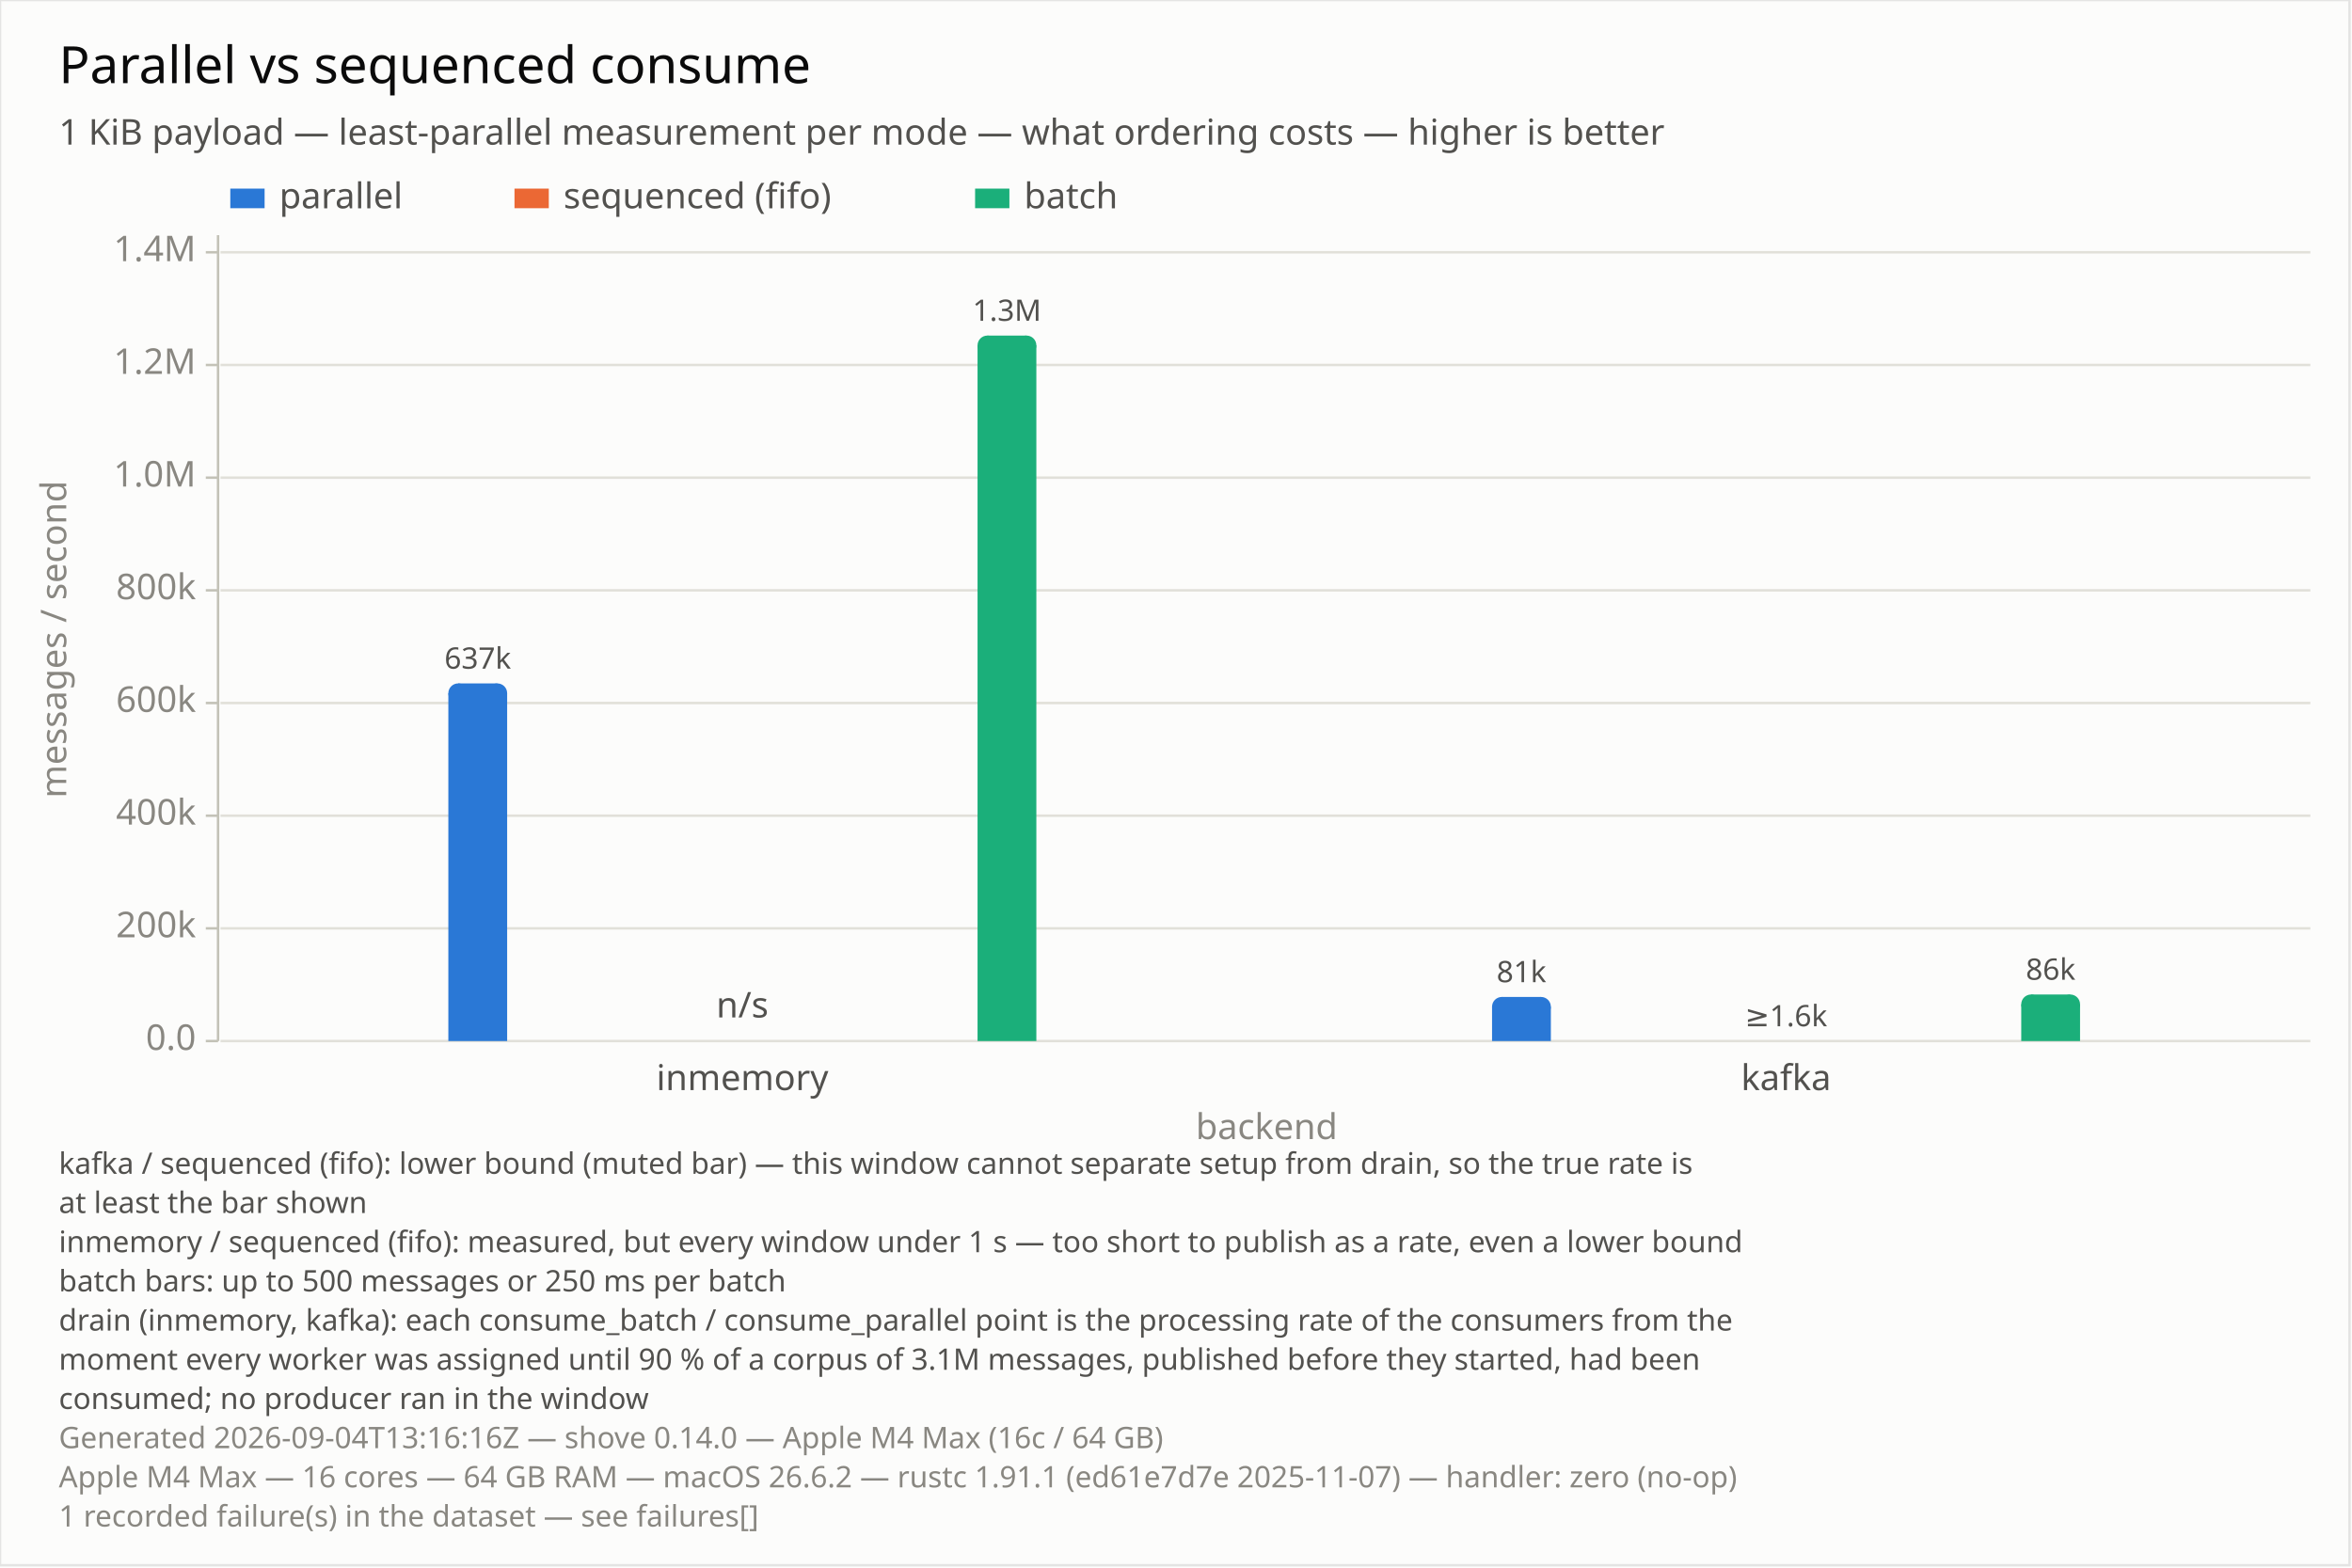
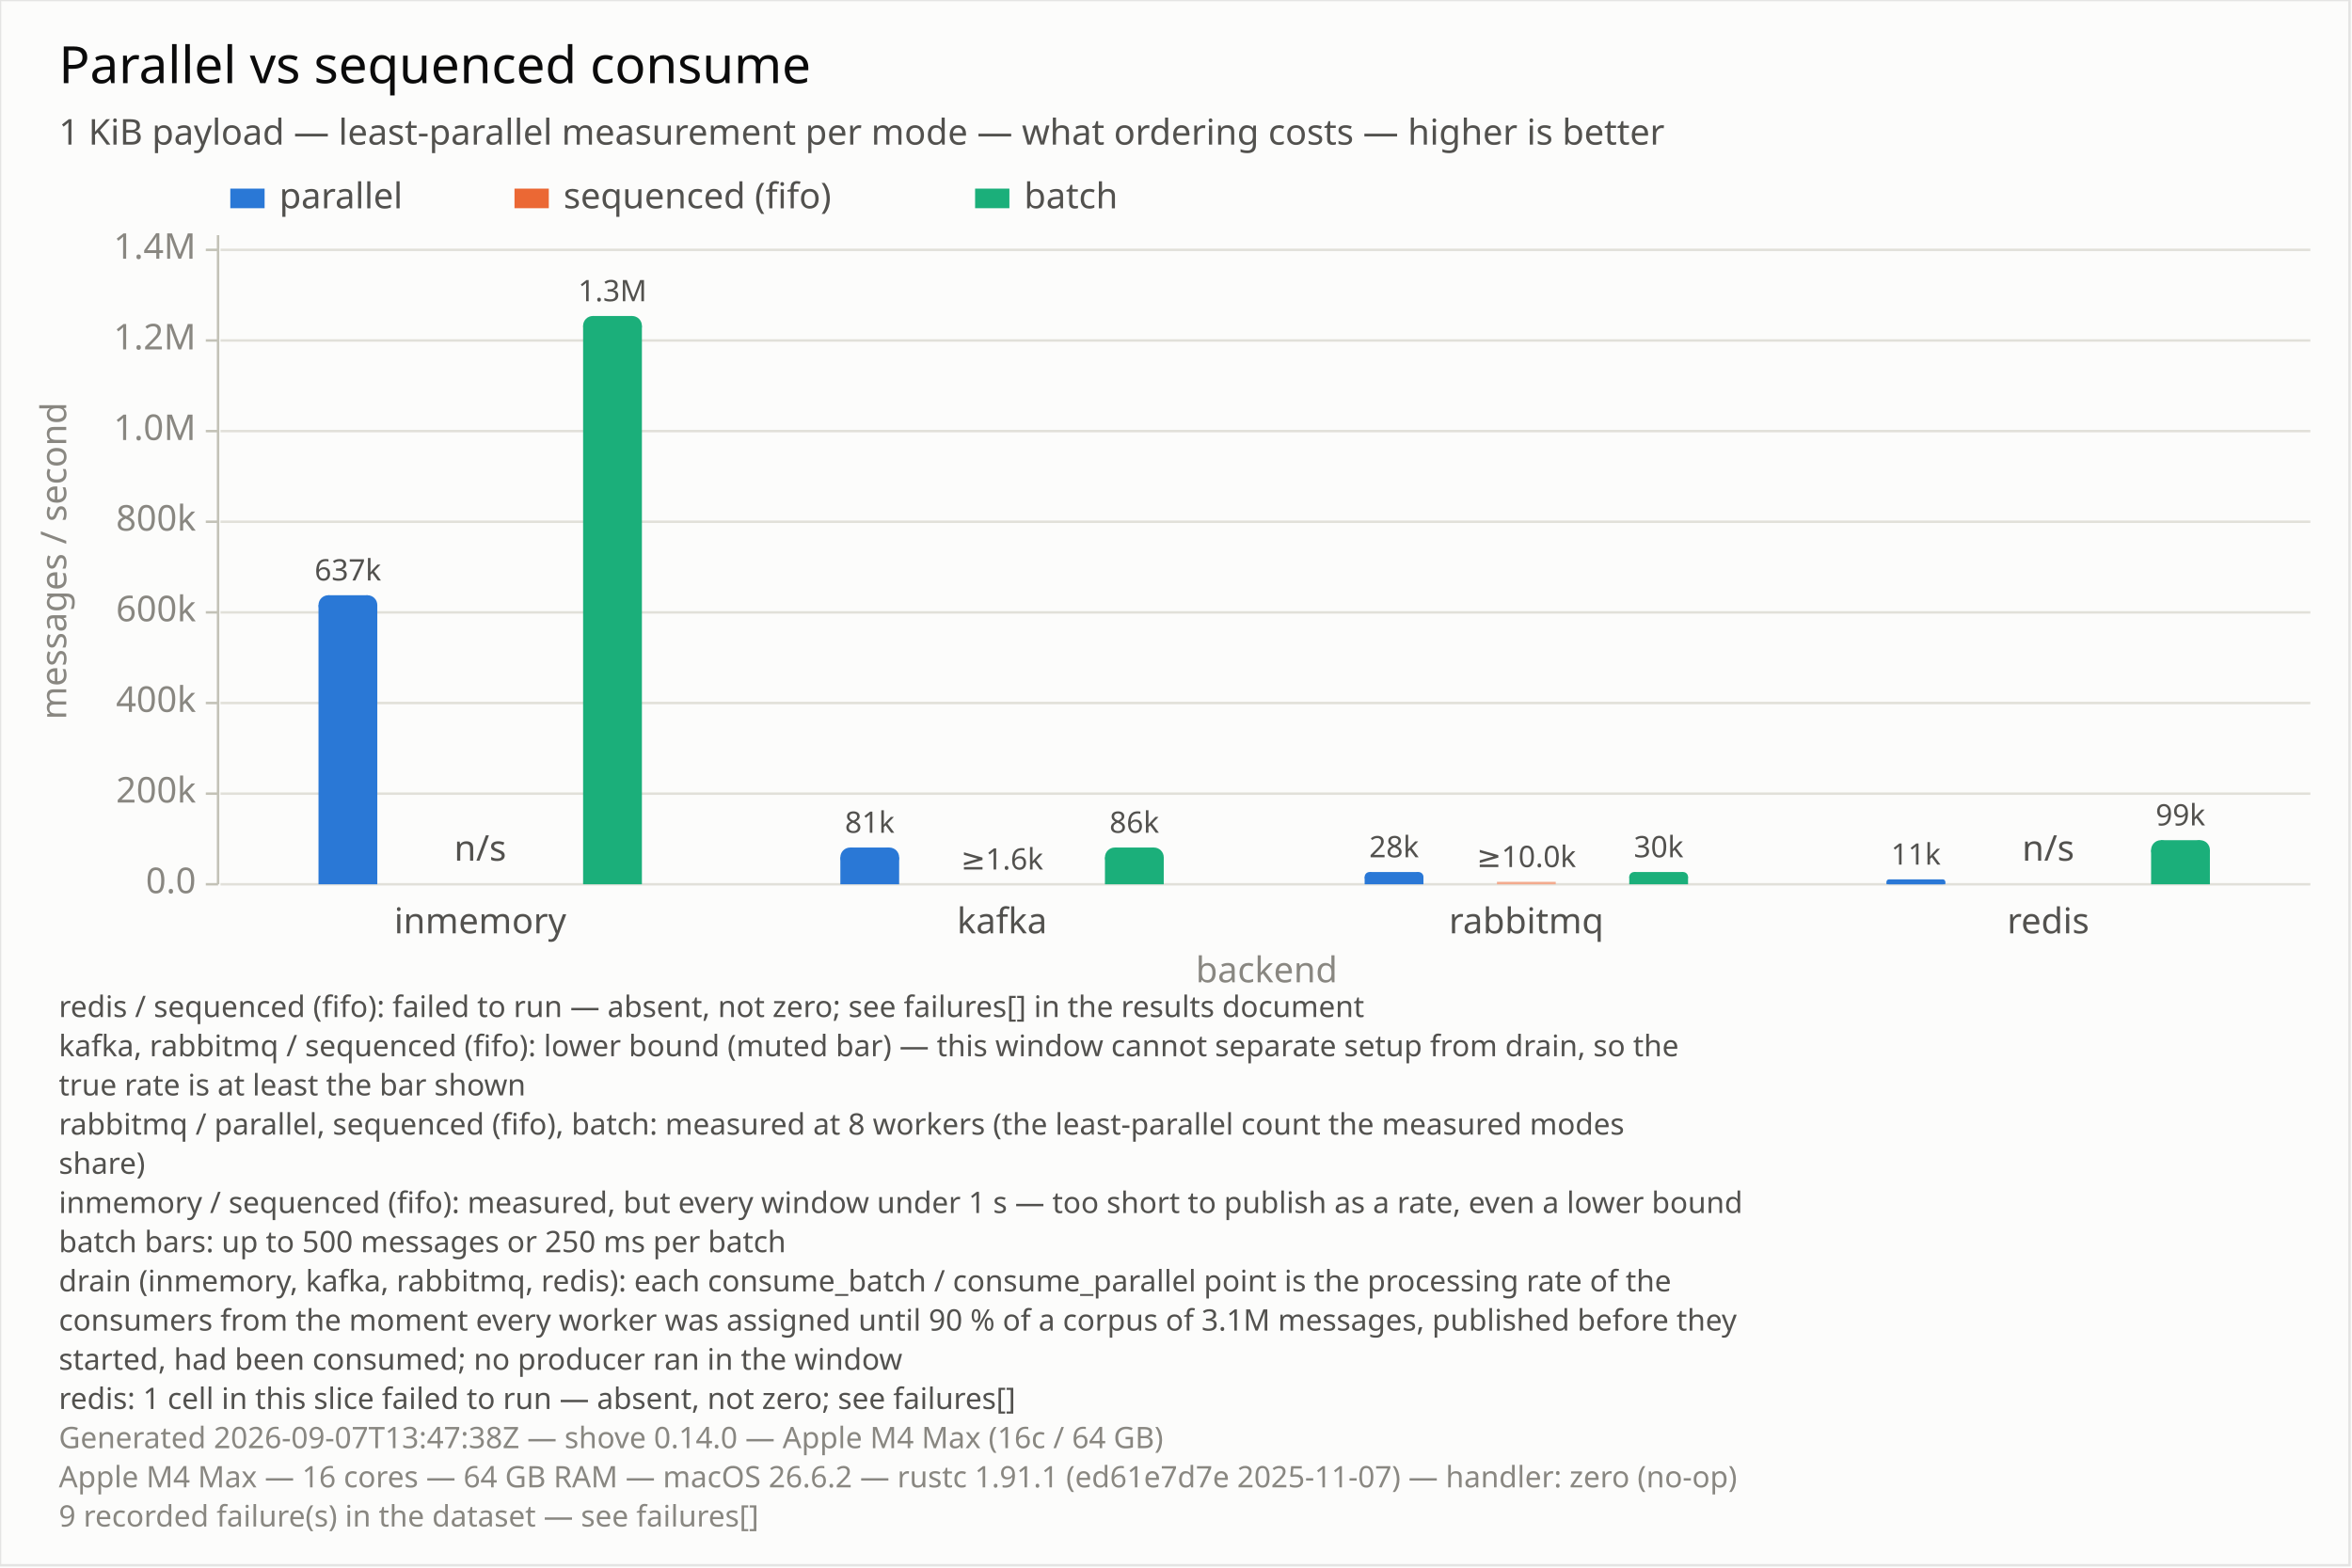
<svg xmlns="http://www.w3.org/2000/svg" width="960" height="640" viewBox="0 0 960 640">
  <rect x="0" y="0" width="960" height="640" opacity="1" fill="#FCFCFB" stroke="none" />
  <rect x="0" y="0" width="959" height="639" opacity="0.1" fill="none" stroke="#0B0B0B" />
  <text x="24" y="18" dy="0.76em" text-anchor="start" font-family="sans-serif" font-size="20.968" opacity="1" fill="#0B0B0B">
Parallel vs sequenced consume
</text>
  <text x="24" y="48" dy="0.76em" text-anchor="start" font-family="sans-serif" font-size="14.516" opacity="1" fill="#52514E">
1 KiB payload — least-parallel measurement per mode — what ordering costs — higher is better
</text>
+   <text x="24" y="406" dy="0.76em" text-anchor="start" font-family="sans-serif" font-size="12.097" opacity="1" fill="#52514E">
+ redis / sequenced (fifo): failed to run — absent, not zero; see failures[] in the results document
+ </text>
+   <text x="24" y="422" dy="0.76em" text-anchor="start" font-family="sans-serif" font-size="12.097" opacity="1" fill="#52514E">
+ kafka, rabbitmq / sequenced (fifo): lower bound (muted bar) — this window cannot separate setup from drain, so the
+ </text>
+   <text x="24" y="438" dy="0.76em" text-anchor="start" font-family="sans-serif" font-size="12.097" opacity="1" fill="#52514E">
+ true rate is at least the bar shown
+ </text>
+   <text x="24" y="454" dy="0.76em" text-anchor="start" font-family="sans-serif" font-size="12.097" opacity="1" fill="#52514E">
+ rabbitmq / parallel, sequenced (fifo), batch: measured at 8 workers (the least-parallel count the measured modes
+ </text>
  <text x="24" y="470" dy="0.76em" text-anchor="start" font-family="sans-serif" font-size="12.097" opacity="1" fill="#52514E">
- kafka / sequenced (fifo): lower bound (muted bar) — this window cannot separate setup from drain, so the true rate is
+ share)
</text>
  <text x="24" y="486" dy="0.76em" text-anchor="start" font-family="sans-serif" font-size="12.097" opacity="1" fill="#52514E">
- at least the bar shown
+ inmemory / sequenced (fifo): measured, but every window under 1 s — too short to publish as a rate, even a lower bound
</text>
  <text x="24" y="502" dy="0.76em" text-anchor="start" font-family="sans-serif" font-size="12.097" opacity="1" fill="#52514E">
- inmemory / sequenced (fifo): measured, but every window under 1 s — too short to publish as a rate, even a lower bound
+ batch bars: up to 500 messages or 250 ms per batch
</text>
  <text x="24" y="518" dy="0.76em" text-anchor="start" font-family="sans-serif" font-size="12.097" opacity="1" fill="#52514E">
- batch bars: up to 500 messages or 250 ms per batch
+ drain (inmemory, kafka, rabbitmq, redis): each consume_batch / consume_parallel point is the processing rate of the
</text>
  <text x="24" y="534" dy="0.76em" text-anchor="start" font-family="sans-serif" font-size="12.097" opacity="1" fill="#52514E">
- drain (inmemory, kafka): each consume_batch / consume_parallel point is the processing rate of the consumers from the
+ consumers from the moment every worker was assigned until 90 % of a corpus of 3.1M messages, published before they
</text>
  <text x="24" y="550" dy="0.76em" text-anchor="start" font-family="sans-serif" font-size="12.097" opacity="1" fill="#52514E">
- moment every worker was assigned until 90 % of a corpus of 3.1M messages, published before they started, had been
+ started, had been consumed; no producer ran in the window
</text>
  <text x="24" y="566" dy="0.76em" text-anchor="start" font-family="sans-serif" font-size="12.097" opacity="1" fill="#52514E">
- consumed; no producer ran in the window
+ redis: 1 cell in this slice failed to run — absent, not zero; see failures[]
</text>
  <text x="24" y="582" dy="0.76em" text-anchor="start" font-family="sans-serif" font-size="12.097" opacity="1" fill="#898781">
- Generated 2026-09-04T13:16:16Z — shove 0.14.0 — Apple M4 Max (16c / 64 GB)
+ Generated 2026-09-07T13:47:38Z — shove 0.14.0 — Apple M4 Max (16c / 64 GB)
</text>
  <text x="24" y="598" dy="0.76em" text-anchor="start" font-family="sans-serif" font-size="12.097" opacity="1" fill="#898781">
Apple M4 Max — 16 cores — 64 GB RAM — macOS 26.6.2 — rustc 1.91.1 (ed61e7d7e 2025-11-07) — handler: zero (no-op)
</text>
  <text x="24" y="614" dy="0.76em" text-anchor="start" font-family="sans-serif" font-size="12.097" opacity="1" fill="#898781">
- 1 recorded failure(s) in the dataset — see failures[]
+ 9 recorded failure(s) in the dataset — see failures[]
</text>
-   <text x="16" y="261" dy="0.76em" text-anchor="middle" font-family="sans-serif" font-size="14.516" opacity="1" fill="#898781" transform="rotate(270, 16, 261)">
+   <text x="16" y="229" dy="0.76em" text-anchor="middle" font-family="sans-serif" font-size="14.516" opacity="1" fill="#898781" transform="rotate(270, 16, 229)">
messages / second
</text>
-   <line opacity="1" stroke="#E1E0D9" stroke-width="1" x1="90" y1="425" x2="943" y2="425" />
-   <line opacity="1" stroke="#E1E0D9" stroke-width="1" x1="90" y1="379" x2="943" y2="379" />
-   <line opacity="1" stroke="#E1E0D9" stroke-width="1" x1="90" y1="333" x2="943" y2="333" />
+   <line opacity="1" stroke="#E1E0D9" stroke-width="1" x1="90" y1="361" x2="943" y2="361" />
+   <line opacity="1" stroke="#E1E0D9" stroke-width="1" x1="90" y1="324" x2="943" y2="324" />
  <line opacity="1" stroke="#E1E0D9" stroke-width="1" x1="90" y1="287" x2="943" y2="287" />
-   <line opacity="1" stroke="#E1E0D9" stroke-width="1" x1="90" y1="241" x2="943" y2="241" />
-   <line opacity="1" stroke="#E1E0D9" stroke-width="1" x1="90" y1="195" x2="943" y2="195" />
-   <line opacity="1" stroke="#E1E0D9" stroke-width="1" x1="90" y1="149" x2="943" y2="149" />
-   <line opacity="1" stroke="#E1E0D9" stroke-width="1" x1="90" y1="103" x2="943" y2="103" />
-   <polyline fill="none" opacity="1" stroke="#C3C2B7" stroke-width="1" points="89,96 89,425 " />
-   <text x="80" y="425" dy="0.5ex" text-anchor="end" font-family="sans-serif" font-size="14.516" opacity="1" fill="#898781">
+   <line opacity="1" stroke="#E1E0D9" stroke-width="1" x1="90" y1="250" x2="943" y2="250" />
+   <line opacity="1" stroke="#E1E0D9" stroke-width="1" x1="90" y1="213" x2="943" y2="213" />
+   <line opacity="1" stroke="#E1E0D9" stroke-width="1" x1="90" y1="176" x2="943" y2="176" />
+   <line opacity="1" stroke="#E1E0D9" stroke-width="1" x1="90" y1="139" x2="943" y2="139" />
+   <line opacity="1" stroke="#E1E0D9" stroke-width="1" x1="90" y1="102" x2="943" y2="102" />
+   <polyline fill="none" opacity="1" stroke="#C3C2B7" stroke-width="1" points="89,96 89,361 " />
+   <text x="80" y="361" dy="0.5ex" text-anchor="end" font-family="sans-serif" font-size="14.516" opacity="1" fill="#898781">
0.0
</text>
-   <polyline fill="none" opacity="1" stroke="#C3C2B7" stroke-width="1" points="84,425 89,425 " />
-   <text x="80" y="379" dy="0.5ex" text-anchor="end" font-family="sans-serif" font-size="14.516" opacity="1" fill="#898781">
+   <polyline fill="none" opacity="1" stroke="#C3C2B7" stroke-width="1" points="84,361 89,361 " />
+   <text x="80" y="324" dy="0.5ex" text-anchor="end" font-family="sans-serif" font-size="14.516" opacity="1" fill="#898781">
200k
</text>
-   <polyline fill="none" opacity="1" stroke="#C3C2B7" stroke-width="1" points="84,379 89,379 " />
-   <text x="80" y="333" dy="0.5ex" text-anchor="end" font-family="sans-serif" font-size="14.516" opacity="1" fill="#898781">
+   <polyline fill="none" opacity="1" stroke="#C3C2B7" stroke-width="1" points="84,324 89,324 " />
+   <text x="80" y="287" dy="0.5ex" text-anchor="end" font-family="sans-serif" font-size="14.516" opacity="1" fill="#898781">
400k
</text>
-   <polyline fill="none" opacity="1" stroke="#C3C2B7" stroke-width="1" points="84,333 89,333 " />
-   <text x="80" y="287" dy="0.5ex" text-anchor="end" font-family="sans-serif" font-size="14.516" opacity="1" fill="#898781">
+   <polyline fill="none" opacity="1" stroke="#C3C2B7" stroke-width="1" points="84,287 89,287 " />
+   <text x="80" y="250" dy="0.5ex" text-anchor="end" font-family="sans-serif" font-size="14.516" opacity="1" fill="#898781">
600k
</text>
-   <polyline fill="none" opacity="1" stroke="#C3C2B7" stroke-width="1" points="84,287 89,287 " />
-   <text x="80" y="241" dy="0.5ex" text-anchor="end" font-family="sans-serif" font-size="14.516" opacity="1" fill="#898781">
+   <polyline fill="none" opacity="1" stroke="#C3C2B7" stroke-width="1" points="84,250 89,250 " />
+   <text x="80" y="213" dy="0.5ex" text-anchor="end" font-family="sans-serif" font-size="14.516" opacity="1" fill="#898781">
800k
</text>
-   <polyline fill="none" opacity="1" stroke="#C3C2B7" stroke-width="1" points="84,241 89,241 " />
-   <text x="80" y="195" dy="0.5ex" text-anchor="end" font-family="sans-serif" font-size="14.516" opacity="1" fill="#898781">
+   <polyline fill="none" opacity="1" stroke="#C3C2B7" stroke-width="1" points="84,213 89,213 " />
+   <text x="80" y="176" dy="0.5ex" text-anchor="end" font-family="sans-serif" font-size="14.516" opacity="1" fill="#898781">
1.0M
</text>
-   <polyline fill="none" opacity="1" stroke="#C3C2B7" stroke-width="1" points="84,195 89,195 " />
-   <text x="80" y="149" dy="0.5ex" text-anchor="end" font-family="sans-serif" font-size="14.516" opacity="1" fill="#898781">
+   <polyline fill="none" opacity="1" stroke="#C3C2B7" stroke-width="1" points="84,176 89,176 " />
+   <text x="80" y="139" dy="0.5ex" text-anchor="end" font-family="sans-serif" font-size="14.516" opacity="1" fill="#898781">
1.2M
</text>
-   <polyline fill="none" opacity="1" stroke="#C3C2B7" stroke-width="1" points="84,149 89,149 " />
-   <text x="80" y="103" dy="0.5ex" text-anchor="end" font-family="sans-serif" font-size="14.516" opacity="1" fill="#898781">
+   <polyline fill="none" opacity="1" stroke="#C3C2B7" stroke-width="1" points="84,139 89,139 " />
+   <text x="80" y="102" dy="0.5ex" text-anchor="end" font-family="sans-serif" font-size="14.516" opacity="1" fill="#898781">
1.4M
</text>
-   <polyline fill="none" opacity="1" stroke="#C3C2B7" stroke-width="1" points="84,103 89,103 " />
-   <rect x="183" y="283" width="24" height="142" opacity="1" fill="#2A78D6" stroke="none" />
-   <rect x="187" y="279" width="16" height="5" opacity="1" fill="#2A78D6" stroke="none" />
-   <circle cx="187" cy="283" r="4" opacity="1" fill="#2A78D6" stroke="none" stroke-width="0" />
-   <circle cx="203" cy="283" r="4" opacity="1" fill="#2A78D6" stroke="none" stroke-width="0" />
-   <text x="195" y="276" dy="-0.5ex" text-anchor="middle" font-family="sans-serif" font-size="12.097" opacity="1" fill="#52514E">
+   <polyline fill="none" opacity="1" stroke="#C3C2B7" stroke-width="1" points="84,102 89,102 " />
+   <rect x="130" y="247" width="24" height="114" opacity="1" fill="#2A78D6" stroke="none" />
+   <rect x="134" y="243" width="16" height="5" opacity="1" fill="#2A78D6" stroke="none" />
+   <circle cx="134" cy="247" r="4" opacity="1" fill="#2A78D6" stroke="none" stroke-width="0" />
+   <circle cx="150" cy="247" r="4" opacity="1" fill="#2A78D6" stroke="none" stroke-width="0" />
+   <text x="142" y="240" dy="-0.5ex" text-anchor="middle" font-family="sans-serif" font-size="12.097" opacity="1" fill="#52514E">
637k
</text>
-   <text x="303" y="419" dy="-0.5ex" text-anchor="middle" font-family="sans-serif" font-size="14.516" opacity="1" fill="#52514E">
+   <text x="196" y="355" dy="-0.5ex" text-anchor="middle" font-family="sans-serif" font-size="14.516" opacity="1" fill="#52514E">
n/s
</text>
-   <rect x="399" y="141" width="24" height="284" opacity="1" fill="#1BAF7A" stroke="none" />
-   <rect x="403" y="137" width="16" height="5" opacity="1" fill="#1BAF7A" stroke="none" />
-   <circle cx="403" cy="141" r="4" opacity="1" fill="#1BAF7A" stroke="none" stroke-width="0" />
-   <circle cx="419" cy="141" r="4" opacity="1" fill="#1BAF7A" stroke="none" stroke-width="0" />
-   <text x="411" y="134" dy="-0.5ex" text-anchor="middle" font-family="sans-serif" font-size="12.097" opacity="1" fill="#52514E">
+   <rect x="238" y="133" width="24" height="228" opacity="1" fill="#1BAF7A" stroke="none" />
+   <rect x="242" y="129" width="16" height="5" opacity="1" fill="#1BAF7A" stroke="none" />
+   <circle cx="242" cy="133" r="4" opacity="1" fill="#1BAF7A" stroke="none" stroke-width="0" />
+   <circle cx="258" cy="133" r="4" opacity="1" fill="#1BAF7A" stroke="none" stroke-width="0" />
+   <text x="250" y="126" dy="-0.5ex" text-anchor="middle" font-family="sans-serif" font-size="12.097" opacity="1" fill="#52514E">
1.3M
</text>
-   <rect x="609" y="411" width="24" height="14" opacity="1" fill="#2A78D6" stroke="none" />
-   <rect x="613" y="407" width="16" height="5" opacity="1" fill="#2A78D6" stroke="none" />
-   <circle cx="613" cy="411" r="4" opacity="1" fill="#2A78D6" stroke="none" stroke-width="0" />
-   <circle cx="629" cy="411" r="4" opacity="1" fill="#2A78D6" stroke="none" stroke-width="0" />
-   <text x="621" y="404" dy="-0.5ex" text-anchor="middle" font-family="sans-serif" font-size="12.097" opacity="1" fill="#52514E">
+   <rect x="343" y="350" width="24" height="11" opacity="1" fill="#2A78D6" stroke="none" />
+   <rect x="347" y="346" width="16" height="5" opacity="1" fill="#2A78D6" stroke="none" />
+   <circle cx="347" cy="350" r="4" opacity="1" fill="#2A78D6" stroke="none" stroke-width="0" />
+   <circle cx="363" cy="350" r="4" opacity="1" fill="#2A78D6" stroke="none" stroke-width="0" />
+   <text x="355" y="343" dy="-0.5ex" text-anchor="middle" font-family="sans-serif" font-size="12.097" opacity="1" fill="#52514E">
81k
</text>
-   <text x="729" y="422" dy="-0.5ex" text-anchor="middle" font-family="sans-serif" font-size="12.097" opacity="1" fill="#52514E">
+   <text x="409" y="358" dy="-0.5ex" text-anchor="middle" font-family="sans-serif" font-size="12.097" opacity="1" fill="#52514E">
≥1.6k
</text>
-   <rect x="825" y="410" width="24" height="15" opacity="1" fill="#1BAF7A" stroke="none" />
-   <rect x="829" y="406" width="16" height="5" opacity="1" fill="#1BAF7A" stroke="none" />
-   <circle cx="829" cy="410" r="4" opacity="1" fill="#1BAF7A" stroke="none" stroke-width="0" />
-   <circle cx="845" cy="410" r="4" opacity="1" fill="#1BAF7A" stroke="none" stroke-width="0" />
-   <text x="837" y="403" dy="-0.5ex" text-anchor="middle" font-family="sans-serif" font-size="12.097" opacity="1" fill="#52514E">
+   <rect x="451" y="350" width="24" height="11" opacity="1" fill="#1BAF7A" stroke="none" />
+   <rect x="455" y="346" width="16" height="5" opacity="1" fill="#1BAF7A" stroke="none" />
+   <circle cx="455" cy="350" r="4" opacity="1" fill="#1BAF7A" stroke="none" stroke-width="0" />
+   <circle cx="471" cy="350" r="4" opacity="1" fill="#1BAF7A" stroke="none" stroke-width="0" />
+   <text x="463" y="343" dy="-0.5ex" text-anchor="middle" font-family="sans-serif" font-size="12.097" opacity="1" fill="#52514E">
86k
</text>
-   <text x="303" y="434" dy="0.76em" text-anchor="middle" font-family="sans-serif" font-size="14.516" opacity="1" fill="#52514E">
+   <rect x="557" y="358" width="24" height="3" opacity="1" fill="#2A78D6" stroke="none" />
+   <rect x="559" y="356" width="20" height="3" opacity="1" fill="#2A78D6" stroke="none" />
+   <circle cx="559" cy="358" r="2" opacity="1" fill="#2A78D6" stroke="none" stroke-width="0" />
+   <circle cx="579" cy="358" r="2" opacity="1" fill="#2A78D6" stroke="none" stroke-width="0" />
+   <text x="569" y="353" dy="-0.5ex" text-anchor="middle" font-family="sans-serif" font-size="12.097" opacity="1" fill="#52514E">
+ 28k
+ </text>
+   <rect x="611" y="360" width="24" height="1" opacity="1" fill="#F3AB8E" stroke="none" />
+   <text x="623" y="357" dy="-0.5ex" text-anchor="middle" font-family="sans-serif" font-size="12.097" opacity="1" fill="#52514E">
+ ≥10.0k
+ </text>
+   <rect x="665" y="358" width="24" height="3" opacity="1" fill="#1BAF7A" stroke="none" />
+   <rect x="667" y="356" width="20" height="3" opacity="1" fill="#1BAF7A" stroke="none" />
+   <circle cx="667" cy="358" r="2" opacity="1" fill="#1BAF7A" stroke="none" stroke-width="0" />
+   <circle cx="687" cy="358" r="2" opacity="1" fill="#1BAF7A" stroke="none" stroke-width="0" />
+   <text x="677" y="353" dy="-0.5ex" text-anchor="middle" font-family="sans-serif" font-size="12.097" opacity="1" fill="#52514E">
+ 30k
+ </text>
+   <rect x="770" y="360" width="24" height="1" opacity="1" fill="#2A78D6" stroke="none" />
+   <rect x="771" y="359" width="22" height="2" opacity="1" fill="#2A78D6" stroke="none" />
+   <circle cx="771" cy="360" r="1" opacity="1" fill="#2A78D6" stroke="none" stroke-width="0" />
+   <circle cx="793" cy="360" r="1" opacity="1" fill="#2A78D6" stroke="none" stroke-width="0" />
+   <text x="782" y="356" dy="-0.5ex" text-anchor="middle" font-family="sans-serif" font-size="12.097" opacity="1" fill="#52514E">
+ 11k
+ </text>
+   <text x="836" y="355" dy="-0.5ex" text-anchor="middle" font-family="sans-serif" font-size="14.516" opacity="1" fill="#52514E">
+ n/s
+ </text>
+   <rect x="878" y="347" width="24" height="14" opacity="1" fill="#1BAF7A" stroke="none" />
+   <rect x="882" y="343" width="16" height="5" opacity="1" fill="#1BAF7A" stroke="none" />
+   <circle cx="882" cy="347" r="4" opacity="1" fill="#1BAF7A" stroke="none" stroke-width="0" />
+   <circle cx="898" cy="347" r="4" opacity="1" fill="#1BAF7A" stroke="none" stroke-width="0" />
+   <text x="890" y="340" dy="-0.5ex" text-anchor="middle" font-family="sans-serif" font-size="12.097" opacity="1" fill="#52514E">
+ 99k
+ </text>
+   <text x="196" y="370" dy="0.76em" text-anchor="middle" font-family="sans-serif" font-size="14.516" opacity="1" fill="#52514E">
inmemory
</text>
-   <text x="729" y="434" dy="0.76em" text-anchor="middle" font-family="sans-serif" font-size="14.516" opacity="1" fill="#52514E">
+   <text x="409" y="370" dy="0.76em" text-anchor="middle" font-family="sans-serif" font-size="14.516" opacity="1" fill="#52514E">
kafka
</text>
-   <text x="517" y="454" dy="0.76em" text-anchor="middle" font-family="sans-serif" font-size="14.516" opacity="1" fill="#898781">
+   <text x="623" y="370" dy="0.76em" text-anchor="middle" font-family="sans-serif" font-size="14.516" opacity="1" fill="#52514E">
+ rabbitmq
+ </text>
+   <text x="836" y="370" dy="0.76em" text-anchor="middle" font-family="sans-serif" font-size="14.516" opacity="1" fill="#52514E">
+ redis
+ </text>
+   <text x="517" y="390" dy="0.76em" text-anchor="middle" font-family="sans-serif" font-size="14.516" opacity="1" fill="#898781">
backend
</text>
  <rect x="94" y="77" width="14" height="8" opacity="1" fill="#2A78D6" stroke="none" />
  <text x="114" y="74" dy="0.76em" text-anchor="start" font-family="sans-serif" font-size="14.516" opacity="1" fill="#52514E">
parallel
</text>
  <rect x="210" y="77" width="14" height="8" opacity="1" fill="#EB6834" stroke="none" />
  <text x="230" y="74" dy="0.76em" text-anchor="start" font-family="sans-serif" font-size="14.516" opacity="1" fill="#52514E">
sequenced (fifo)
</text>
  <rect x="398" y="77" width="14" height="8" opacity="1" fill="#1BAF7A" stroke="none" />
  <text x="418" y="74" dy="0.76em" text-anchor="start" font-family="sans-serif" font-size="14.516" opacity="1" fill="#52514E">
batch
</text>
</svg>
